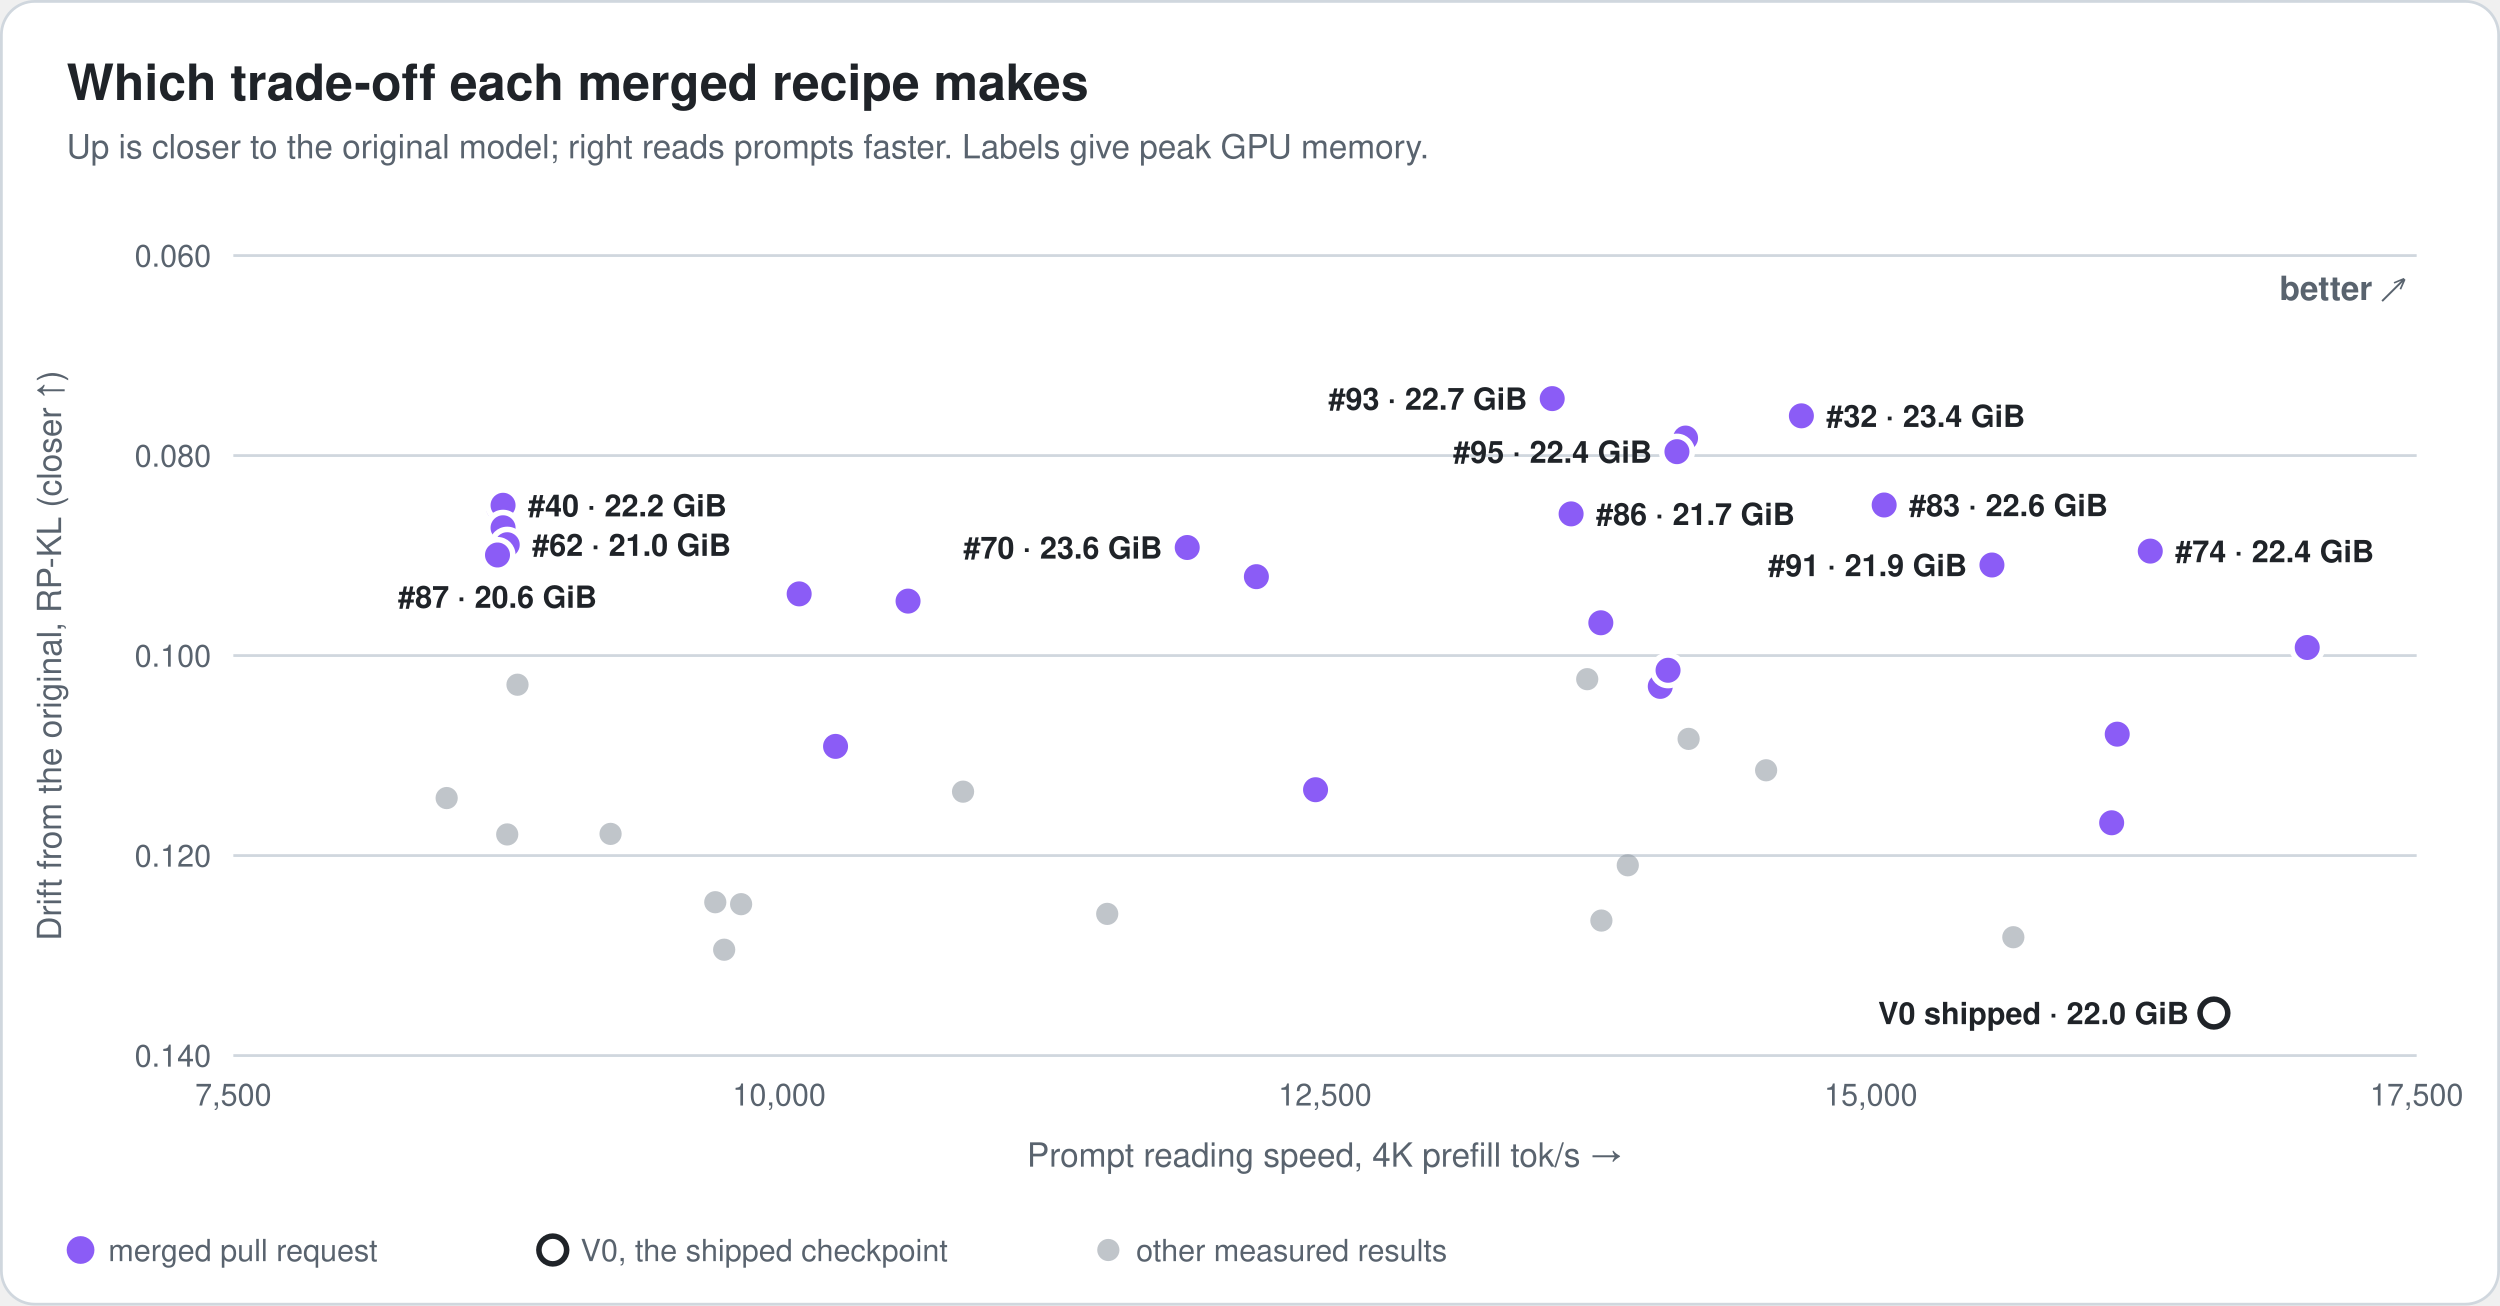
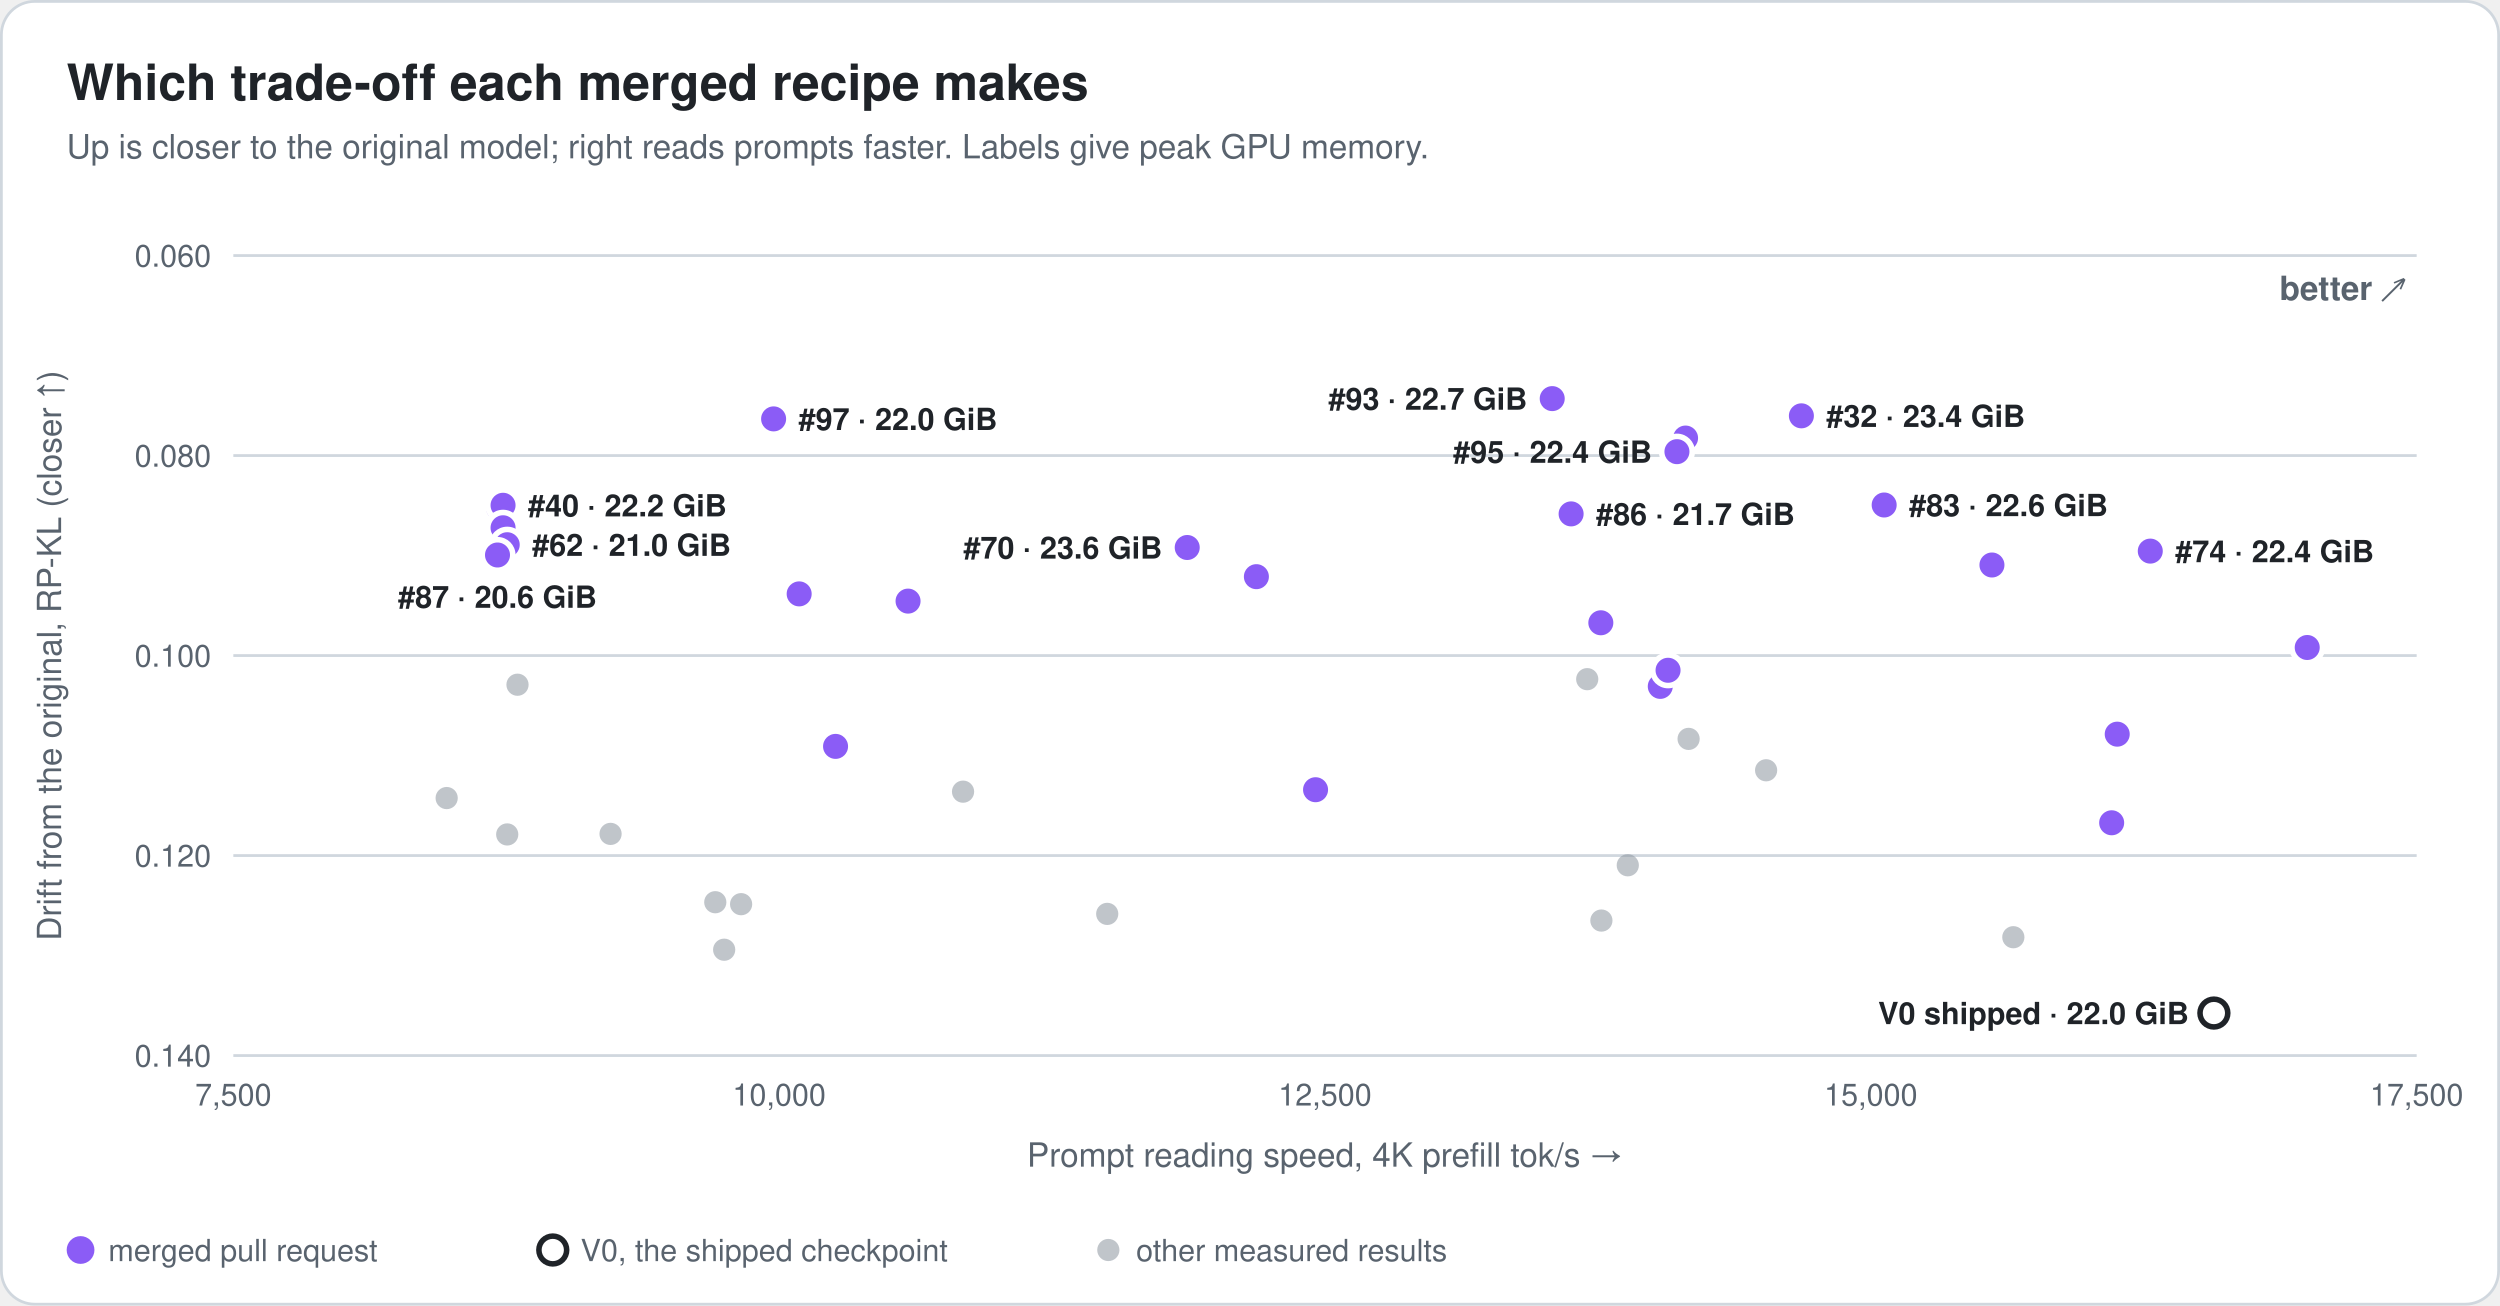
- <svg xmlns="http://www.w3.org/2000/svg" width="900" height="470" viewBox="0 0 900 470" font-family="-apple-system,BlinkMacSystemFont,'Segoe UI',Helvetica,Arial,sans-serif" role="img" aria-label="Trade-offs of 25 merged recipes against the shipped checkpoint">
+ <svg xmlns="http://www.w3.org/2000/svg" width="900" height="470" viewBox="0 0 900 470" font-family="-apple-system,BlinkMacSystemFont,'Segoe UI',Helvetica,Arial,sans-serif" role="img" aria-label="Trade-offs of 26 merged recipes against the shipped checkpoint">
  <style>
.bg{fill:#ffffff;stroke:#d0d7de}.t{fill:#1f2328}.m{fill:#59636e}.rule{stroke:#d0d7de}.ring{stroke:#ffffff}
.acc{fill:#8b5cf6}.accl{stroke:#8b5cf6}.wash{fill:#8b5cf6;fill-opacity:.1}.gry{fill:#8c959f}.rej{fill:#d03b3b}.track{fill:#eaeef2}.tk{stroke:#1f2328}
@media (prefers-color-scheme: dark){
.bg{fill:#0d1117;stroke:#30363d}.t{fill:#e6edf3}.m{fill:#9198a1}.rule{stroke:#30363d}.ring{stroke:#0d1117}
.acc{fill:#9a75f8}.accl{stroke:#9a75f8}.wash{fill:#9a75f8;fill-opacity:.14}.gry{fill:#9198a1}.rej{fill:#e5534b}.track{fill:#21262d}.tk{stroke:#e6edf3}}
</style>
  <rect class="bg" x="0.5" y="0.5" width="899" height="469" rx="12" />
  <text x="24.0" y="36.0" class="t" font-size="18" font-weight="600" text-anchor="start">Which trade-off each merged recipe makes</text>
  <text x="24.0" y="57.0" class="m" font-size="12" font-weight="400" text-anchor="start">Up is closer to the original model; right reads prompts faster. Labels give peak GPU memory.</text>
  <line class="rule" x1="84" x2="870" y1="92.0" y2="92.0" stroke-width="1" />
  <text x="76.0" y="96.0" class="m" font-size="11" font-weight="400" text-anchor="end">0.060</text>
  <line class="rule" x1="84" x2="870" y1="164.0" y2="164.0" stroke-width="1" />
  <text x="76.0" y="168.0" class="m" font-size="11" font-weight="400" text-anchor="end">0.080</text>
  <line class="rule" x1="84" x2="870" y1="236.0" y2="236.0" stroke-width="1" />
  <text x="76.0" y="240.0" class="m" font-size="11" font-weight="400" text-anchor="end">0.100</text>
  <line class="rule" x1="84" x2="870" y1="308.0" y2="308.0" stroke-width="1" />
  <text x="76.0" y="312.0" class="m" font-size="11" font-weight="400" text-anchor="end">0.120</text>
  <line class="rule" x1="84" x2="870" y1="380.0" y2="380.0" stroke-width="1" />
  <text x="76.0" y="384.0" class="m" font-size="11" font-weight="400" text-anchor="end">0.140</text>
  <text x="84.0" y="398.0" class="m" font-size="11" font-weight="400" text-anchor="middle">7,500</text>
  <text x="280.5" y="398.0" class="m" font-size="11" font-weight="400" text-anchor="middle">10,000</text>
  <text x="477.0" y="398.0" class="m" font-size="11" font-weight="400" text-anchor="middle">12,500</text>
  <text x="673.5" y="398.0" class="m" font-size="11" font-weight="400" text-anchor="middle">15,000</text>
  <text x="870.0" y="398.0" class="m" font-size="11" font-weight="400" text-anchor="middle">17,500</text>
  <text x="477.0" y="420.0" class="m" font-size="12" font-weight="400" text-anchor="middle">Prompt reading speed, 4K prefill tok/s →</text>
  <text x="22" y="236.0" class="m" font-size="12" text-anchor="middle" transform="rotate(-90 22 236.0)">Drift from the original, RP-KL (closer ↑)</text>
  <text x="866.0" y="108.0" class="m" font-size="12" font-weight="600" text-anchor="end">better ↗</text>
  <circle class="gry" cx="160.8" cy="287.3" r="4" opacity=".55" />
  <circle class="gry" cx="571.4" cy="244.5" r="4" opacity=".55" />
  <circle class="gry" cx="576.5" cy="331.4" r="4" opacity=".55" />
  <circle class="gry" cx="724.8" cy="337.4" r="4" opacity=".55" />
  <circle class="gry" cx="260.7" cy="341.9" r="4" opacity=".55" />
  <circle class="gry" cx="257.5" cy="324.8" r="4" opacity=".55" />
  <circle class="gry" cx="182.6" cy="300.4" r="4" opacity=".55" />
  <circle class="gry" cx="346.7" cy="285.0" r="4" opacity=".55" />
  <circle class="gry" cx="607.9" cy="266.0" r="4" opacity=".55" />
  <circle class="gry" cx="398.6" cy="329.0" r="4" opacity=".55" />
  <circle class="gry" cx="186.3" cy="246.5" r="4" opacity=".55" />
  <circle class="gry" cx="586.0" cy="311.5" r="4" opacity=".55" />
  <circle class="gry" cx="635.8" cy="277.3" r="4" opacity=".55" />
  <circle class="gry" cx="219.8" cy="300.2" r="4" opacity=".55" />
  <circle class="gry" cx="266.8" cy="325.5" r="4" opacity=".55" />
  <circle class="tk" cx="797.0" cy="364.7" r="5" fill="none" stroke-width="2" />
  <circle class="acc ring" cx="452.3" cy="207.6" r="5.5" stroke-width="2" />
  <circle class="acc ring" cx="473.6" cy="284.3" r="5.5" stroke-width="2" />
  <circle class="acc ring" cx="300.8" cy="268.7" r="5.5" stroke-width="2" />
  <circle class="acc ring" cx="576.3" cy="224.2" r="5.5" stroke-width="2" />
  <circle class="acc ring" cx="760.2" cy="296.2" r="5.5" stroke-width="2" />
  <circle class="acc ring" cx="762.2" cy="264.3" r="5.5" stroke-width="2" />
  <circle class="acc ring" cx="179.5" cy="182.9" r="5.5" stroke-width="2" />
  <circle class="acc ring" cx="181.1" cy="181.9" r="5.5" stroke-width="2" />
  <circle class="acc ring" cx="287.7" cy="213.8" r="5.5" stroke-width="2" />
  <circle class="acc ring" cx="181.1" cy="190.0" r="5.5" stroke-width="2" />
  <circle class="acc ring" cx="648.5" cy="149.7" r="5.5" stroke-width="2" />
  <circle class="acc ring" cx="427.4" cy="197.1" r="5.5" stroke-width="2" />
  <circle class="acc ring" cx="182.6" cy="196.1" r="5.5" stroke-width="2" />
  <circle class="acc ring" cx="597.7" cy="247.1" r="5.5" stroke-width="2" />
  <circle class="acc ring" cx="326.9" cy="216.4" r="5.5" stroke-width="2" />
  <circle class="acc ring" cx="600.5" cy="241.3" r="5.5" stroke-width="2" />
  <circle class="acc ring" cx="830.6" cy="233.1" r="5.5" stroke-width="2" />
  <circle class="acc ring" cx="717.1" cy="203.4" r="5.5" stroke-width="2" />
  <circle class="acc ring" cx="774.1" cy="198.4" r="5.5" stroke-width="2" />
  <circle class="acc ring" cx="558.8" cy="143.5" r="5.5" stroke-width="2" />
+   <circle class="acc ring" cx="278.5" cy="150.8" r="5.5" stroke-width="2" />
  <circle class="acc ring" cx="606.8" cy="157.7" r="5.5" stroke-width="2" />
  <circle class="acc ring" cx="603.7" cy="162.6" r="5.5" stroke-width="2" />
  <circle class="acc ring" cx="678.3" cy="181.8" r="5.5" stroke-width="2" />
  <circle class="acc ring" cx="565.6" cy="185.0" r="5.5" stroke-width="2" />
  <circle class="acc ring" cx="179.1" cy="199.8" r="5.5" stroke-width="2" />
  <text x="788.0" y="368.7" class="t" font-size="11" font-weight="600" text-anchor="end">V0 shipped · 22.0 GiB</text>
  <text x="549.8" y="147.5" class="t" font-size="11" font-weight="600" text-anchor="end">#93 · 22.7 GiB</text>
  <text x="657.5" y="153.7" class="t" font-size="11" font-weight="600" text-anchor="start">#32 · 23.4 GiB</text>
+   <text x="287.5" y="154.8" class="t" font-size="11" font-weight="600" text-anchor="start">#97 · 22.0 GiB</text>
  <text x="594.7" y="166.6" class="t" font-size="11" font-weight="600" text-anchor="end">#95 · 22.4 GiB</text>
  <text x="687.3" y="185.8" class="t" font-size="11" font-weight="600" text-anchor="start">#83 · 22.6 GiB</text>
  <text x="190.1" y="185.9" class="t" font-size="11" font-weight="600" text-anchor="start">#40 · 22.2 GiB</text>
  <text x="574.6" y="189.0" class="t" font-size="11" font-weight="600" text-anchor="start">#86 · 21.7 GiB</text>
  <text x="191.6" y="200.1" class="t" font-size="11" font-weight="600" text-anchor="start">#62 · 21.0 GiB</text>
  <text x="418.4" y="201.1" class="t" font-size="11" font-weight="600" text-anchor="end">#70 · 23.6 GiB</text>
  <text x="783.1" y="202.4" class="t" font-size="11" font-weight="600" text-anchor="start">#74 · 22.4 GiB</text>
  <text x="179.1" y="218.8" class="t" font-size="11" font-weight="600" text-anchor="middle">#87 · 20.6 GiB</text>
-   <text x="708.1" y="207.4" class="t" font-size="11" font-weight="600" text-anchor="end">#91 · 21.9 GiB</text>
  <circle class="acc" cx="29" cy="450" r="5" />
  <text x="39.0" y="454.0" class="m" font-size="11" font-weight="400" text-anchor="start">merged pull request</text>
  <circle class="tk" cx="199" cy="450" r="5" fill="none" stroke-width="2" />
  <text x="209.0" y="454.0" class="m" font-size="11" font-weight="400" text-anchor="start">V0, the shipped checkpoint</text>
  <circle class="gry" cx="399" cy="450" r="4" opacity=".55" />
  <text x="409.0" y="454.0" class="m" font-size="11" font-weight="400" text-anchor="start">other measured results</text>
</svg>
